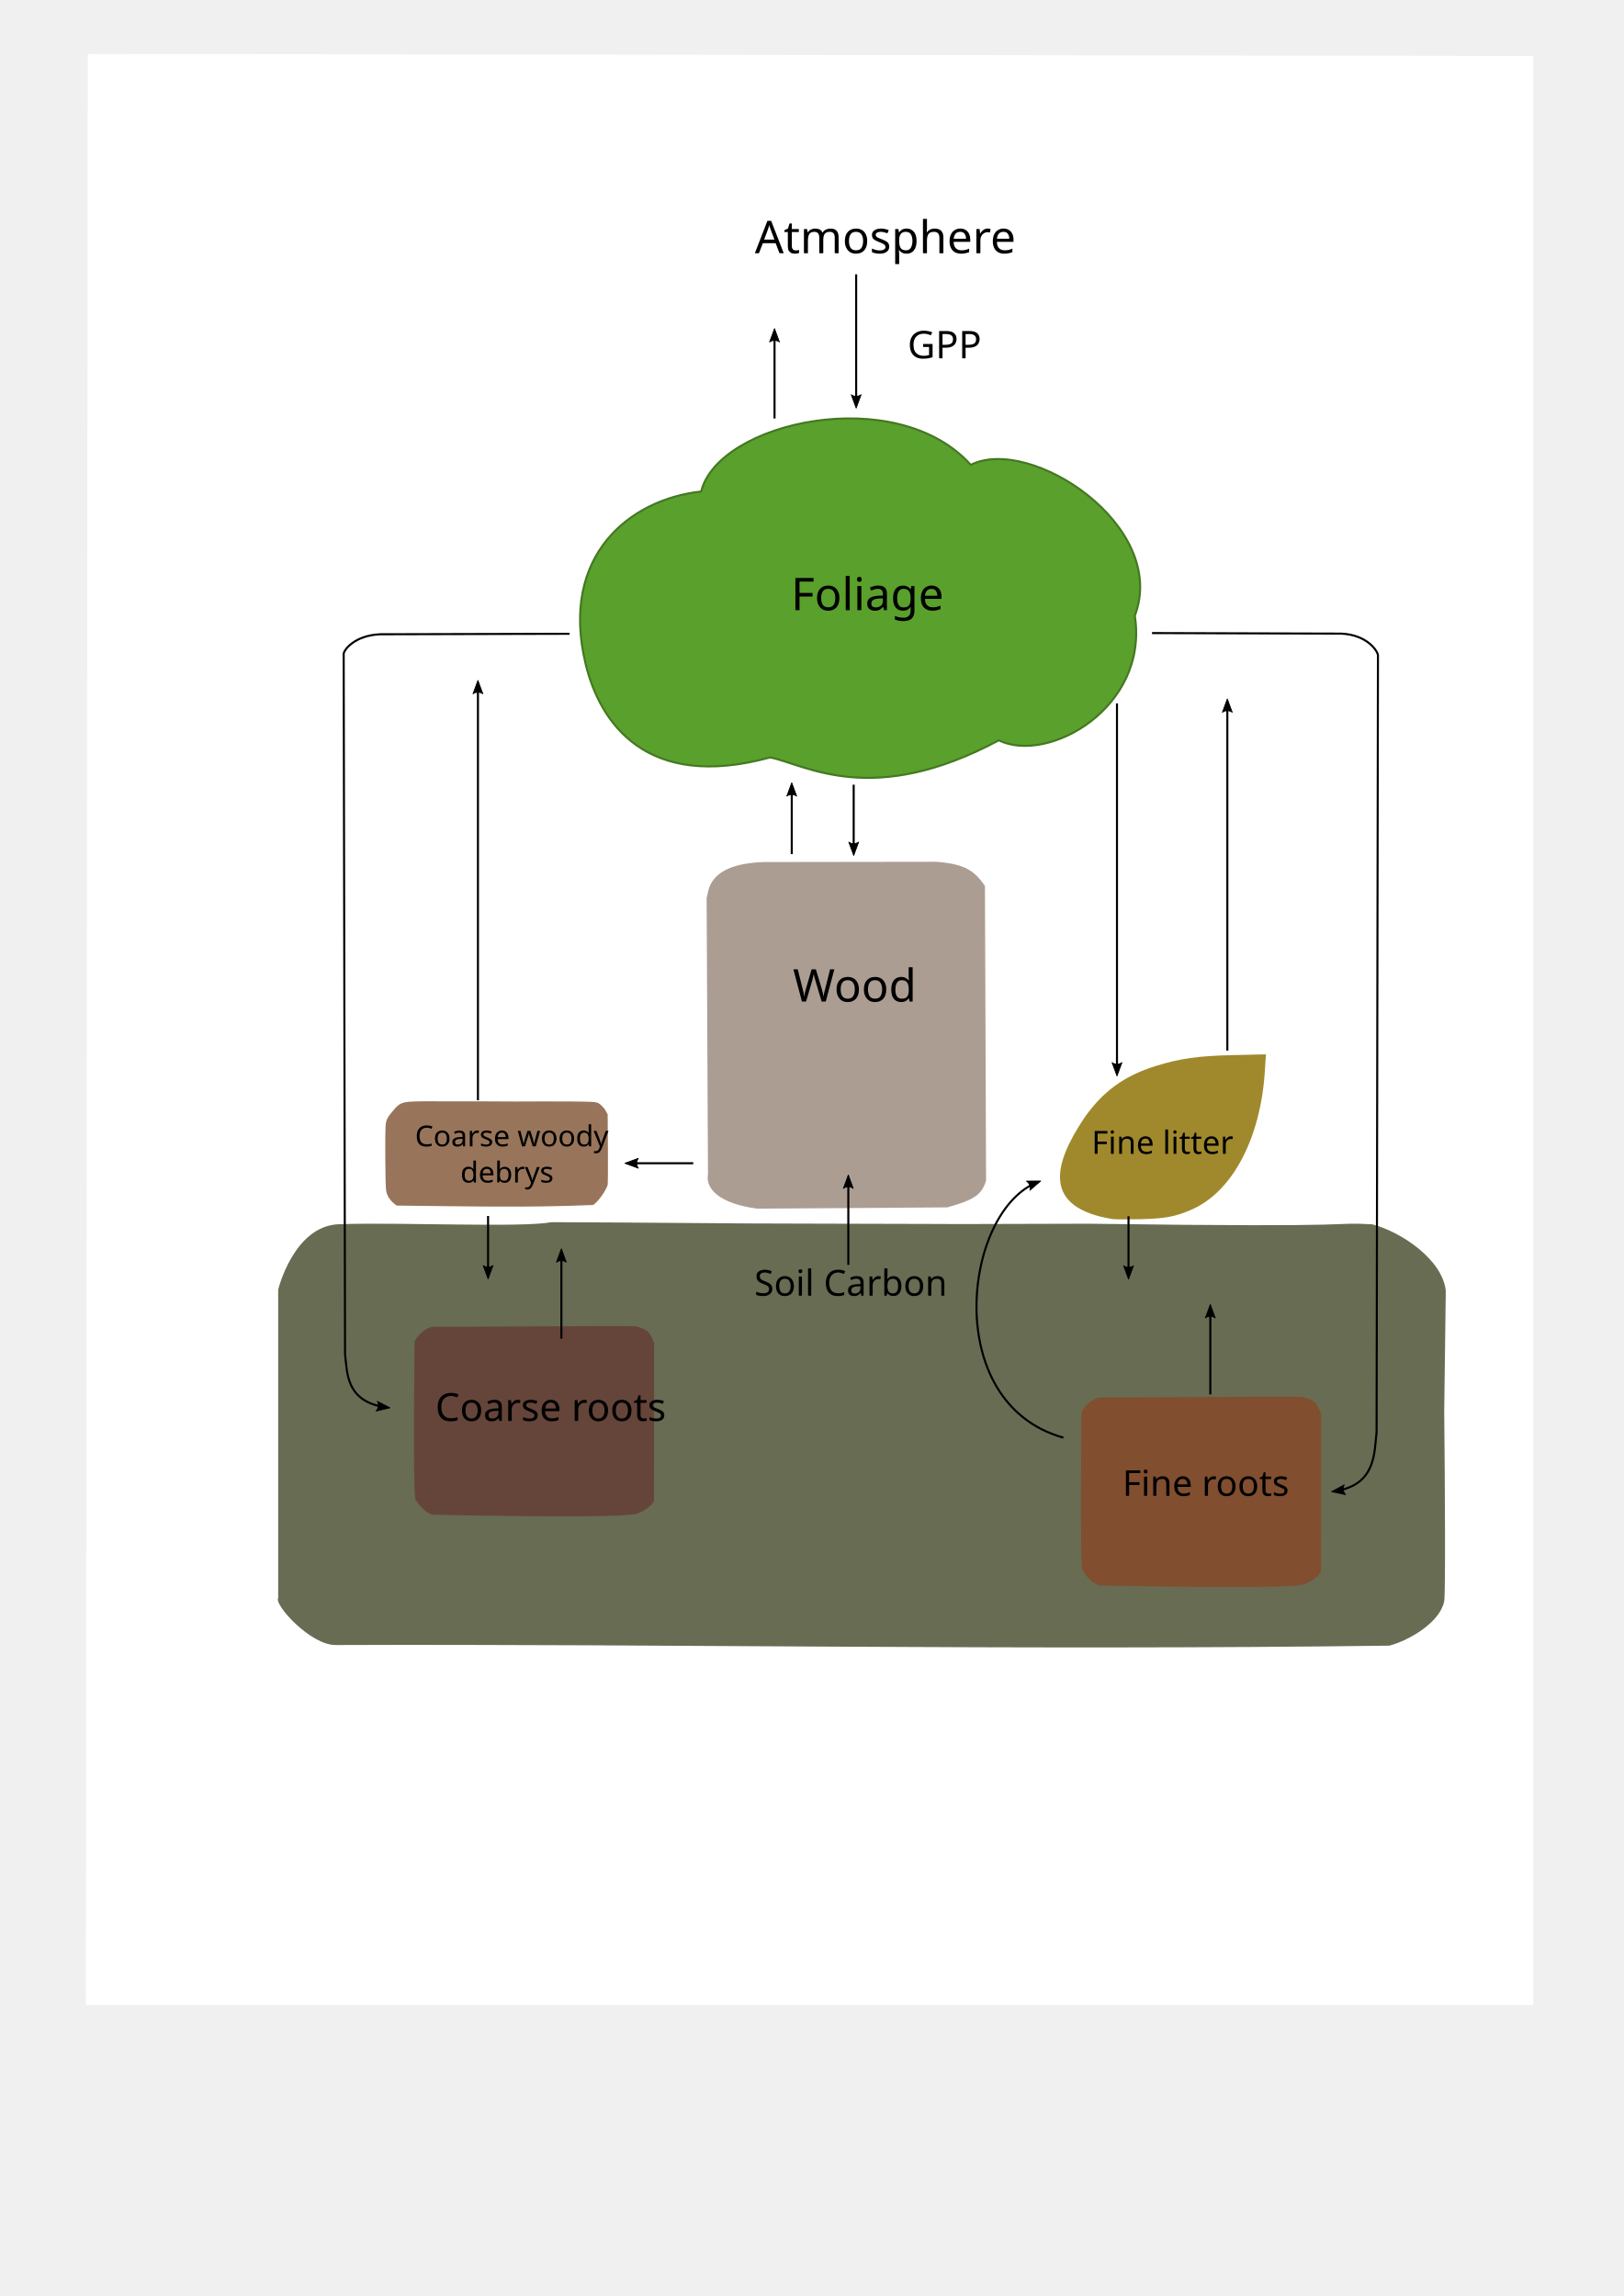
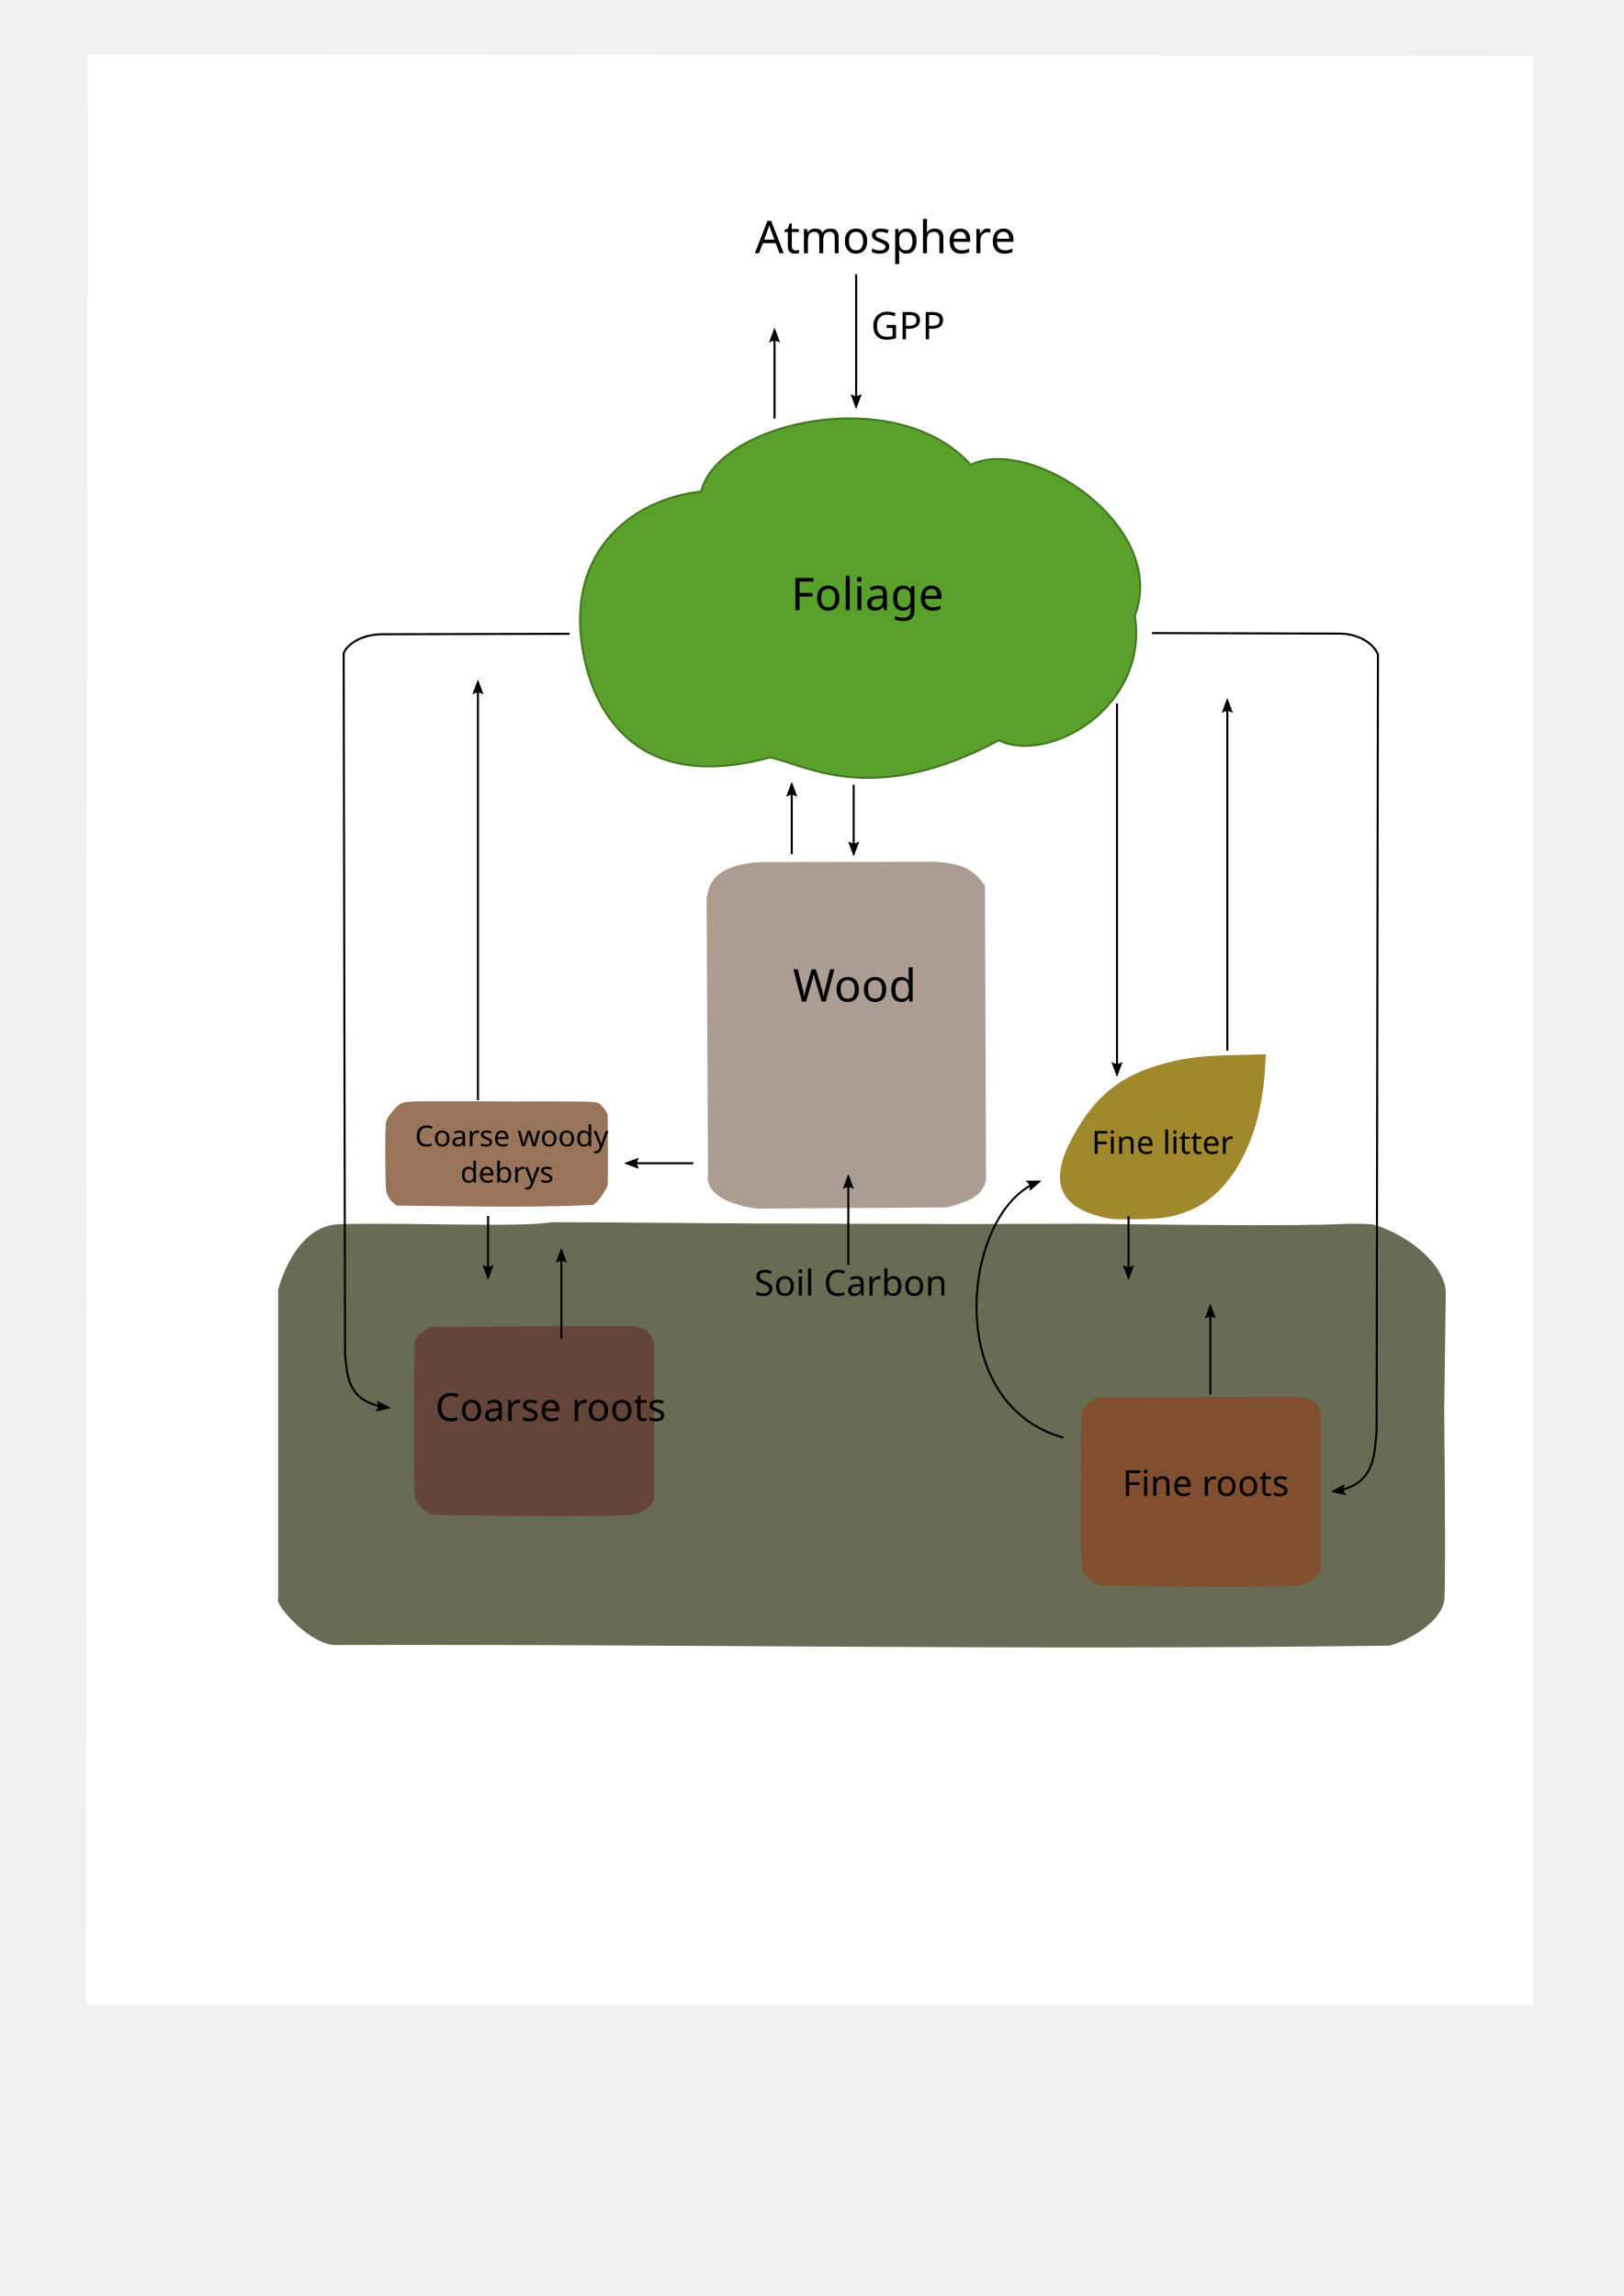
<svg xmlns="http://www.w3.org/2000/svg" width="210mm" height="297mm" viewBox="0 0 210 297" version="1.1" id="svg3569">
  <defs id="defs3563">
    <marker orient="auto" refY="0" refX="0" id="marker2505-4-6-5" style="overflow:visible">
      <path id="path2503-5-18-03" d="M 0,0 5,-5 -12.5,0 5,5 Z" style="fill:#008066;fill-opacity:1;fill-rule:evenodd;stroke:#008066;stroke-width:1pt;stroke-opacity:1" transform="matrix(-0.2,0,0,-0.2,-1.2,0)" />
    </marker>
    <marker orient="auto" refY="0" refX="0" id="marker2505-4-6-1" style="overflow:visible">
      <path id="path2503-5-18-0" d="M 0,0 5,-5 -12.5,0 5,5 Z" style="fill:#008066;fill-opacity:1;fill-rule:evenodd;stroke:#008066;stroke-width:1pt;stroke-opacity:1" transform="matrix(-0.2,0,0,-0.2,-1.2,0)" />
    </marker>
    <marker orient="auto" refY="0" refX="0" id="marker2505-4-6-8" style="overflow:visible">
      <path id="path2503-5-18-71" d="M 0,0 5,-5 -12.5,0 5,5 Z" style="fill:#008066;fill-opacity:1;fill-rule:evenodd;stroke:#008066;stroke-width:1pt;stroke-opacity:1" transform="matrix(-0.2,0,0,-0.2,-1.2,0)" />
    </marker>
    <marker orient="auto" refY="0" refX="0" id="marker2505-4-6-7" style="overflow:visible">
      <path id="path2503-5-18-4" d="M 0,0 5,-5 -12.5,0 5,5 Z" style="fill:#008066;fill-opacity:1;fill-rule:evenodd;stroke:#008066;stroke-width:1pt;stroke-opacity:1" transform="matrix(-0.2,0,0,-0.2,-1.2,0)" />
    </marker>
    <marker orient="auto" refY="0" refX="0" id="marker2505-4-6-68" style="overflow:visible">
      <path id="path2503-5-18-7" d="M 0,0 5,-5 -12.5,0 5,5 Z" style="fill:#008066;fill-opacity:1;fill-rule:evenodd;stroke:#008066;stroke-width:1pt;stroke-opacity:1" transform="matrix(-0.2,0,0,-0.2,-1.2,0)" />
    </marker>
    <marker orient="auto" refY="0" refX="0" id="marker2505-4-6-6" style="overflow:visible">
      <path id="path2503-5-18-2" d="M 0,0 5,-5 -12.5,0 5,5 Z" style="fill:#008066;fill-opacity:1;fill-rule:evenodd;stroke:#008066;stroke-width:1pt;stroke-opacity:1" transform="matrix(-0.2,0,0,-0.2,-1.2,0)" />
    </marker>
    <marker orient="auto" refY="0" refX="0" id="marker2505-4-6" style="overflow:visible">
      <path id="path2503-5-18" d="M 0,0 5,-5 -12.5,0 5,5 Z" style="fill:#008066;fill-opacity:1;fill-rule:evenodd;stroke:#008066;stroke-width:1pt;stroke-opacity:1" transform="matrix(-0.2,0,0,-0.2,-1.2,0)" />
    </marker>
    <marker orient="auto" refY="0" refX="0" id="marker1902-8-29-1-8" style="overflow:visible">
      <path id="path1575-6-8-6-0" style="fill:#000000;fill-opacity:1;fill-rule:evenodd;stroke:#000000;stroke-width:0.625;stroke-linejoin:round;stroke-opacity:1" d="M 8.719,4.034 -2.207,0.016 8.719,-4.002 c -1.745,2.372 -1.735,5.617 -6e-7,8.035 z" transform="scale(-0.6)" />
    </marker>
    <marker orient="auto" refY="0" refX="0" id="marker1902-0-0" style="overflow:visible">
      <path id="path1575-7-4" style="fill:#000000;fill-opacity:1;fill-rule:evenodd;stroke:#000000;stroke-width:0.625;stroke-linejoin:round;stroke-opacity:1" d="M 8.719,4.034 -2.207,0.016 8.719,-4.002 c -1.745,2.372 -1.735,5.617 -6e-7,8.035 z" transform="scale(-0.6)" />
    </marker>
    <marker orient="auto" refY="0" refX="0" id="marker1902-0-3" style="overflow:visible">
      <path id="path1575-7-3" style="fill:#000000;fill-opacity:1;fill-rule:evenodd;stroke:#000000;stroke-width:0.625;stroke-linejoin:round;stroke-opacity:1" d="M 8.719,4.034 -2.207,0.016 8.719,-4.002 c -1.745,2.372 -1.735,5.617 -6e-7,8.035 z" transform="scale(-0.6)" />
    </marker>
    <marker orient="auto" refY="0" refX="0" id="marker1902-0" style="overflow:visible">
      <path id="path1575-7" style="fill:#000000;fill-opacity:1;fill-rule:evenodd;stroke:#000000;stroke-width:0.625;stroke-linejoin:round;stroke-opacity:1" d="M 8.719,4.034 -2.207,0.016 8.719,-4.002 c -1.745,2.372 -1.735,5.617 -6e-7,8.035 z" transform="scale(-0.6)" />
    </marker>
    <marker orient="auto" refY="0" refX="0" id="marker1902-8-29-1" style="overflow:visible">
      <path id="path1575-6-8-6" style="fill:#000000;fill-opacity:1;fill-rule:evenodd;stroke:#000000;stroke-width:0.625;stroke-linejoin:round;stroke-opacity:1" d="M 8.719,4.034 -2.207,0.016 8.719,-4.002 c -1.745,2.372 -1.735,5.617 -6e-7,8.035 z" transform="scale(-0.6)" />
    </marker>
    <marker orient="auto" refY="0" refX="0" id="marker1902-8-29-0" style="overflow:visible">
      <path id="path1575-6-8-9" style="fill:#000000;fill-opacity:1;fill-rule:evenodd;stroke:#000000;stroke-width:0.625;stroke-linejoin:round;stroke-opacity:1" d="M 8.719,4.034 -2.207,0.016 8.719,-4.002 c -1.745,2.372 -1.735,5.617 -6e-7,8.035 z" transform="scale(-0.6)" />
    </marker>
    <marker orient="auto" refY="0" refX="0" id="marker1938-2" style="overflow:visible">
      <path id="path1936-6" style="fill:#000000;fill-opacity:1;fill-rule:evenodd;stroke:#000000;stroke-width:0.625;stroke-linejoin:round;stroke-opacity:1" d="M 8.719,4.034 -2.207,0.016 8.719,-4.002 c -1.745,2.372 -1.735,5.617 -6e-7,8.035 z" transform="scale(-0.6)" />
    </marker>
    <marker orient="auto" refY="0" refX="0" id="marker1902-8-29" style="overflow:visible">
      <path id="path1575-6-8" style="fill:#000000;fill-opacity:1;fill-rule:evenodd;stroke:#000000;stroke-width:0.625;stroke-linejoin:round;stroke-opacity:1" d="M 8.719,4.034 -2.207,0.016 8.719,-4.002 c -1.745,2.372 -1.735,5.617 -6e-7,8.035 z" transform="scale(-0.6)" />
    </marker>
    <marker orient="auto" refY="0" refX="0" id="marker1902-8-4" style="overflow:visible">
      <path id="path1575-6-6" style="fill:#000000;fill-opacity:1;fill-rule:evenodd;stroke:#000000;stroke-width:0.625;stroke-linejoin:round;stroke-opacity:1" d="M 8.719,4.034 -2.207,0.016 8.719,-4.002 c -1.745,2.372 -1.735,5.617 -6e-7,8.035 z" transform="scale(-0.6)" />
    </marker>
    <marker orient="auto" refY="0" refX="0" id="marker1902-8-8" style="overflow:visible">
      <path id="path1575-6-4" style="fill:#000000;fill-opacity:1;fill-rule:evenodd;stroke:#000000;stroke-width:0.625;stroke-linejoin:round;stroke-opacity:1" d="M 8.719,4.034 -2.207,0.016 8.719,-4.002 c -1.745,2.372 -1.735,5.617 -6e-7,8.035 z" transform="scale(-0.6)" />
    </marker>
    <marker orient="auto" refY="0" refX="0" id="marker1902-8-6" style="overflow:visible">
      <path id="path1575-6-0" style="fill:#000000;fill-opacity:1;fill-rule:evenodd;stroke:#000000;stroke-width:0.625;stroke-linejoin:round;stroke-opacity:1" d="M 8.719,4.034 -2.207,0.016 8.719,-4.002 c -1.745,2.372 -1.735,5.617 -6e-7,8.035 z" transform="scale(-0.6)" />
    </marker>
    <marker orient="auto" refY="0" refX="0" id="marker1902-8-3" style="overflow:visible">
      <path id="path1575-6-9" style="fill:#000000;fill-opacity:1;fill-rule:evenodd;stroke:#000000;stroke-width:0.625;stroke-linejoin:round;stroke-opacity:1" d="M 8.719,4.034 -2.207,0.016 8.719,-4.002 c -1.745,2.372 -1.735,5.617 -6e-7,8.035 z" transform="scale(-0.6)" />
    </marker>
    <marker orient="auto" refY="0" refX="0" id="marker1969" style="overflow:visible">
      <path id="path1967" style="fill:#000000;fill-opacity:1;fill-rule:evenodd;stroke:#000000;stroke-width:0.625;stroke-linejoin:round;stroke-opacity:1" d="M 8.719,4.034 -2.207,0.016 8.719,-4.002 c -1.745,2.372 -1.735,5.617 -6e-7,8.035 z" transform="scale(-0.6)" />
    </marker>
    <marker orient="auto" refY="0" refX="0" id="marker1938" style="overflow:visible">
      <path id="path1936" style="fill:#000000;fill-opacity:1;fill-rule:evenodd;stroke:#000000;stroke-width:0.625;stroke-linejoin:round;stroke-opacity:1" d="M 8.719,4.034 -2.207,0.016 8.719,-4.002 c -1.745,2.372 -1.735,5.617 -6e-7,8.035 z" transform="scale(-0.6)" />
    </marker>
    <marker orient="auto" refY="0" refX="0" id="marker1902" style="overflow:visible">
      <path id="path1575" style="fill:#000000;fill-opacity:1;fill-rule:evenodd;stroke:#000000;stroke-width:0.625;stroke-linejoin:round;stroke-opacity:1" d="M 8.719,4.034 -2.207,0.016 8.719,-4.002 c -1.745,2.372 -1.735,5.617 -6e-7,8.035 z" transform="scale(-0.6)" />
    </marker>
    <marker orient="auto" refY="0" refX="0" id="Arrow2Mstart-9" style="overflow:visible">
      <path id="path1572-9" style="fill:#000000;fill-opacity:1;fill-rule:evenodd;stroke:#000000;stroke-width:0.625;stroke-linejoin:round;stroke-opacity:1" d="M 8.719,4.034 -2.207,0.016 8.719,-4.002 c -1.745,2.372 -1.735,5.617 -6e-7,8.035 z" transform="scale(0.6)" />
    </marker>
    <marker orient="auto" refY="0" refX="0" id="Arrow1Send" style="overflow:visible">
      <path id="path2218" d="M 0,0 5,-5 -12.5,0 5,5 Z" style="fill:#214478;fill-opacity:1;fill-rule:evenodd;stroke:#214478;stroke-width:1pt;stroke-opacity:1" transform="matrix(-0.2,0,0,-0.2,-1.2,0)" />
    </marker>
    <marker orient="auto" refY="0" refX="0" id="marker2521" style="overflow:visible">
      <path id="path2519" d="M 0,0 5,-5 -12.5,0 5,5 Z" style="fill:#782167;fill-opacity:1;fill-rule:evenodd;stroke:#782167;stroke-width:1pt;stroke-opacity:1" transform="matrix(-0.2,0,0,-0.2,-1.2,0)" />
    </marker>
    <marker orient="auto" refY="0" refX="0" id="marker2513" style="overflow:visible">
      <path id="path2511" d="M 0,0 5,-5 -12.5,0 5,5 Z" style="fill:#782167;fill-opacity:1;fill-rule:evenodd;stroke:#782167;stroke-width:1pt;stroke-opacity:1" transform="matrix(-0.2,0,0,-0.2,-1.2,0)" />
    </marker>
    <marker orient="auto" refY="0" refX="0" id="marker2481" style="overflow:visible">
      <path id="path2479" d="M 0,0 5,-5 -12.5,0 5,5 Z" style="fill:#008091;fill-opacity:1;fill-rule:evenodd;stroke:#008091;stroke-width:1pt;stroke-opacity:1" transform="matrix(-0.2,0,0,-0.2,-1.2,0)" />
    </marker>
    <marker orient="auto" refY="0" refX="0" id="marker2489" style="overflow:visible">
      <path id="path2487" d="M 0,0 5,-5 -12.5,0 5,5 Z" style="fill:#008091;fill-opacity:1;fill-rule:evenodd;stroke:#008091;stroke-width:1pt;stroke-opacity:1" transform="matrix(-0.2,0,0,-0.2,-1.2,0)" />
    </marker>
    <marker orient="auto" refY="0" refX="0" id="marker2529" style="overflow:visible">
      <path id="path2527" d="M 0,0 5,-5 -12.5,0 5,5 Z" style="fill:#214478;fill-opacity:1;fill-rule:evenodd;stroke:#214478;stroke-width:1pt;stroke-opacity:1" transform="matrix(-0.2,0,0,-0.2,-1.2,0)" />
    </marker>
    <marker orient="auto" refY="0" refX="0" id="marker2497" style="overflow:visible">
      <path id="path2495" d="M 0,0 5,-5 -12.5,0 5,5 Z" style="fill:#214478;fill-opacity:1;fill-rule:evenodd;stroke:#214478;stroke-width:1pt;stroke-opacity:1" transform="matrix(-0.2,0,0,-0.2,-1.2,0)" />
    </marker>
    <marker orient="auto" refY="0" refX="0" id="marker2505" style="overflow:visible">
      <path id="path2503" d="M 0,0 5,-5 -12.5,0 5,5 Z" style="fill:#214478;fill-opacity:1;fill-rule:evenodd;stroke:#214478;stroke-width:1pt;stroke-opacity:1" transform="matrix(-0.2,0,0,-0.2,-1.2,0)" />
    </marker>
  </defs>
  <g id="layer1">
    <path style="fill:#ffffff;fill-rule:evenodd;stroke:none;stroke-width:0.265;stroke-linecap:butt;stroke-linejoin:miter;stroke-miterlimit:4;stroke-dasharray:none;stroke-dashoffset:0;stroke-opacity:1" d="M 11.353,6.973 11.107,259.351 H 198.292 V 7.246 Z" id="path862-2" />
    <path id="path1037-2-1-7-0-6-8" d="m 141.288,158.302 c 37.766,0.518 30.039,-0.247 36.167,0.065 3.724,0.945 9.134,4.579 9.533,8.612 l -0.202,15.594 c 0.097,9.616 0.179,23.616 -9.3e-4,24.558 -0.514,2.672 -4.443,5.04 -7.088,5.743 -48.312,0.629 -94.237,-0.243 -136.238,-0.081 -3.317,0.056 -8.043,-5.261 -7.481,-6.065 v -39.905 c 0,0 1.999,-8.261 7.862,-8.464 8.003,-0.278 23.605,0.47 27.497,-0.263 11.468,0.031 25.483,0.197 31.138,0.182 72.226,0.15 -38.711,0.193 38.807,0.016 z" style="fill:#676c53;stroke-width:1" />
    <path style="fill:#5aa02c;fill-rule:evenodd;stroke:#447821;stroke-width:0.265px;stroke-linecap:butt;stroke-linejoin:miter;stroke-opacity:1" d="m 90.685,63.578 c 2.189,-8.972 25.229,-14.176 34.869,-3.447 7.669,-3.865 25.634,7.863 21.218,19.518 1.832,11.881 -11.202,19.233 -17.595,16.116 -16.383,8.775 -24.919,3.172 -29.568,2.209 C 83.553,102.382 77.559,93.454 75.735,85.861 72.37,71.858 81.464,64.581 90.685,63.578 Z" id="path1694" />
    <path style="fill:#ac9d93;fill-opacity:1;fill-rule:evenodd;stroke:none;stroke-width:0.265px;stroke-linecap:butt;stroke-linejoin:round;stroke-opacity:1" d="m 91.565,151.871 -0.175,-35.772 c 0.317,-0.499 -0.235,-4.37 7.487,-4.591 l 22.22,-0.032 c 3.624,0.276 4.928,1.122 6.29,3.126 l 0.147,38.114 c -0.56,1.877 -1.646,2.532 -5.028,3.466 l -24.625,0.163 c -4.742,-0.656 -6.681,-2.495 -6.314,-4.475 z" id="path1285-4-8" />
    <text xml:space="preserve" style="font-style:normal;font-variant:normal;font-weight:normal;font-stretch:normal;font-size:5.846px;line-height:1.25;font-family:'Bell MT';-inkscape-font-specification:'Bell MT';letter-spacing:0px;word-spacing:0px;fill:#000000;fill-opacity:1;stroke:none;stroke-width:0.265px;stroke-linecap:butt;stroke-linejoin:miter;stroke-opacity:1" x="102.322" y="78.925" id="text919-12" transform="scale(0.9999061,1.000094)">
      <tspan id="tspan917-1" x="102.322" y="78.925" style="font-style:normal;font-variant:normal;font-weight:normal;font-stretch:normal;font-size:5.846px;font-family:'Bell MT';-inkscape-font-specification:'Bell MT';stroke-width:0.265px">Foliage</tspan>
    </text>
    <path style="fill:#65453a;fill-opacity:1;fill-rule:evenodd;stroke:none;stroke-width:0.265px;stroke-linecap:butt;stroke-linejoin:miter;stroke-opacity:1" d="m 53.75,193.98 c -0.386,-0.593 -0.129,-20.44 -0.129,-20.44 -0.024,-0.014 0.721,-1.493 2.248,-1.903 0.604,0.038 25.004,-0.174 26.417,-0.068 1.37,0.425 1.692,0.54 2.32,2.176 0,0 -0.026,19.069 -0.024,20.25 0.111,0.319 -1.004,1.487 -2.376,1.845 -2.428,0.635 -26.321,0.096 -26.321,0.096 -1.039,-0.386 -1.606,-1.167 -2.136,-1.955 z" id="path1423" />
    <text xml:space="preserve" style="font-style:normal;font-variant:normal;font-weight:normal;font-stretch:normal;font-size:5.011px;line-height:1.25;font-family:'Bell MT';-inkscape-font-specification:'Bell MT';letter-spacing:0px;word-spacing:0px;fill:#000000;fill-opacity:1;stroke:none;stroke-width:0.265px;stroke-linecap:butt;stroke-linejoin:miter;stroke-opacity:1" x="56.306" y="183.789" id="text931-4-7" transform="scale(0.9999061,1.000094)">
      <tspan x="56.306" y="183.789" style="font-style:normal;font-variant:normal;font-weight:normal;font-stretch:normal;font-size:5.011px;font-family:'Bell MT';-inkscape-font-specification:'Bell MT';stroke-width:0.265px" id="tspan933-5-5">Coarse roots</tspan>
    </text>
    <text xml:space="preserve" style="font-style:normal;font-variant:normal;font-weight:normal;font-stretch:normal;font-size:5.846px;line-height:1.25;font-family:'Bell MT';-inkscape-font-specification:'Bell MT';letter-spacing:0px;word-spacing:0px;fill:#000000;fill-opacity:1;stroke:none;stroke-width:0.265px;stroke-linecap:butt;stroke-linejoin:miter;stroke-opacity:1" x="102.56" y="129.544" id="text923-18-2-9" transform="scale(0.9999061,1.000094)">
      <tspan id="tspan921-4-2-2" x="102.56" y="129.544" style="font-style:normal;font-variant:normal;font-weight:normal;font-stretch:normal;font-size:5.846px;font-family:'Bell MT';-inkscape-font-specification:'Bell MT';stroke-width:0.265px">Wood</tspan>
    </text>
    <text xml:space="preserve" style="font-style:normal;font-variant:normal;font-weight:normal;font-stretch:normal;font-size:4.645px;line-height:1.25;font-family:'Bell MT';-inkscape-font-specification:'Bell MT';letter-spacing:0px;word-spacing:0px;fill:#000000;fill-opacity:1;stroke:none;stroke-width:0.265px;stroke-linecap:butt;stroke-linejoin:miter;stroke-opacity:1" x="97.569" y="167.589" id="text1268-9" transform="scale(0.9999209,1.000079)">
      <tspan id="tspan1266-1" x="97.569" y="167.589" style="font-style:normal;font-variant:normal;font-weight:normal;font-stretch:normal;font-size:4.645px;font-family:'Bell MT';-inkscape-font-specification:'Bell MT';stroke-width:0.265px">Soil Carbon</tspan>
    </text>
    <path style="fill:#a0892c;stroke-width:1" d="m 143.874,157.692 c -9.2,-1.502 -7.531,-7.153 -3.802,-12.845 2.407,-3.564 5.279,-5.685 9.432,-6.965 3.159,-0.974 5.46,-1.297 9.98,-1.4 l 4.243,-0.097 -0.143,2.23 c -0.555,8.638 -4.187,15.52 -9.409,17.826 -2.124,0.938 -3.463,1.192 -6.693,1.268 -1.623,0.038 -3.246,0.03 -3.607,-0.018 z" id="path1491" />
    <path id="path1037-2-1-7-0-63-1" d="m 69.948,142.471 c 7.446,0.02 7.136,0.007 7.652,0.371 0.244,0.173 0.567,0.539 0.718,0.811 l 0.274,0.496 0.033,4.324 c 0.018,2.378 0,4.514 -0.03,4.748 -0.098,0.661 -1.41,2.478 -1.914,2.652 -8.729,0.372 -16.79,0.164 -25.391,0.074 l -0.459,-0.377 c -0.253,-0.207 -0.572,-0.639 -0.71,-0.959 -0.242,-0.562 -0.252,-0.723 -0.286,-4.709 -0.024,-2.836 0,-4.314 0.094,-4.724 0.098,-0.458 0.299,-0.796 0.864,-1.453 1.103,-1.285 1.075,-1.279 5.816,-1.264 2.187,0.009 4.859,0.009 5.937,0.006 13.774,0.037 -7.383,0.048 7.401,0.007 z" style="fill:#8b6446;fill-opacity:0.889;stroke-width:1" />
    <path style="fill:#814e2f;fill-opacity:1;fill-rule:evenodd;stroke:none;stroke-width:0.265px;stroke-linecap:butt;stroke-linejoin:miter;stroke-opacity:1" d="m 140.011,203.122 c -0.386,-0.593 -0.129,-20.44 -0.129,-20.44 -0.024,-0.014 0.721,-1.493 2.248,-1.903 0.604,0.038 25.004,-0.174 26.417,-0.068 1.37,0.425 1.692,0.54 2.32,2.176 0,0 -0.026,19.069 -0.024,20.25 0.111,0.319 -1.004,1.487 -2.376,1.845 -2.428,0.635 -26.321,0.096 -26.321,0.096 -1.039,-0.386 -1.606,-1.167 -2.136,-1.955 z" id="path1423-0" />
    <path style="fill:none;fill-rule:evenodd;stroke:#000000;stroke-width:0.265;stroke-linecap:butt;stroke-linejoin:miter;stroke-miterlimit:4;stroke-dasharray:none;stroke-opacity:1;marker-start:url(#Arrow2Mstart-9)" d="m 134.273,152.893 c -9.637,3.606 -12.726,28.597 3.26,33.077" id="path1546-7" />
    <path style="fill:none;fill-rule:evenodd;stroke:#000000;stroke-width:0.265px;stroke-linecap:butt;stroke-linejoin:miter;stroke-opacity:1;marker-end:url(#marker1902)" d="M 144.464,90.988 V 138.837" id="path1899" />
    <path style="fill:none;fill-rule:evenodd;stroke:#000000;stroke-width:0.265px;stroke-linecap:butt;stroke-linejoin:round;stroke-opacity:1;marker-end:url(#marker1938)" d="m 148.995,81.891 23.776,0.068 c 3.712,-0.134 5.328,2.059 5.445,2.783 l -0.176,100.5 c -0.307,2.659 -0.049,6.897 -5.469,7.658" id="path1934" />
    <path style="fill:none;fill-rule:evenodd;stroke:#000000;stroke-width:0.265px;stroke-linecap:butt;stroke-linejoin:miter;stroke-opacity:1;marker-end:url(#marker1969)" d="M 89.659,150.472 H 81.173" id="path1961" />
-     <text xml:space="preserve" style="font-style:normal;font-variant:normal;font-weight:normal;font-stretch:normal;font-size:4.939px;line-height:1.25;font-family:'Bell MT';-inkscape-font-specification:'Bell MT';letter-spacing:0px;word-spacing:0px;fill:#000000;fill-opacity:1;stroke:none;stroke-width:0.265px;stroke-linecap:butt;stroke-linejoin:miter;stroke-opacity:1;" x="117.38" y="46.35" id="text1476">
-       <tspan id="tspan1474" x="117.38" y="46.35" style="font-style:normal;font-variant:normal;font-weight:normal;font-stretch:normal;font-size:4.939px;font-family:'Bell MT';-inkscape-font-specification:'Bell MT';stroke-width:0.265px;">GPP</tspan>
+     <text xml:space="preserve" style="font-style:normal;font-variant:normal;font-weight:normal;font-stretch:normal;font-size:4.939px;line-height:1.25;font-family:'Bell MT';-inkscape-font-specification:'Bell MT';letter-spacing:0px;word-spacing:0px;fill:#000000;fill-opacity:1;stroke:none;stroke-width:0.265px;stroke-linecap:butt;stroke-linejoin:miter;stroke-opacity:1" x="112.656" y="43.893" id="text1476">
+       <tspan id="tspan1474" x="112.656" y="43.893" style="font-style:normal;font-variant:normal;font-weight:normal;font-stretch:normal;font-size:4.939px;font-family:'Bell MT';-inkscape-font-specification:'Bell MT';stroke-width:0.265px">GPP</tspan>
    </text>
    <text xml:space="preserve" style="font-style:normal;font-variant:normal;font-weight:normal;font-stretch:normal;font-size:4.136px;line-height:1.25;font-family:'Bell MT';-inkscape-font-specification:'Bell MT';letter-spacing:0px;word-spacing:0px;fill:#000000;fill-opacity:1;stroke:none;stroke-width:0.265px;stroke-linecap:butt;stroke-linejoin:miter;stroke-opacity:1" x="141.19" y="149.236" id="text943-8-3-8" transform="scale(0.9999061,1.000094)">
      <tspan x="141.19" y="149.236" style="font-style:normal;font-variant:normal;font-weight:normal;font-stretch:normal;font-size:4.136px;font-family:'Bell MT';-inkscape-font-specification:'Bell MT';stroke-width:0.265px" id="tspan7341-4-9-1">Fine litter</tspan>
    </text>
    <text xml:space="preserve" style="font-style:normal;font-variant:normal;font-weight:normal;font-stretch:normal;font-size:3.758px;line-height:1.25;font-family:'Bell MT';-inkscape-font-specification:'Bell MT';letter-spacing:0px;word-spacing:0px;fill:#000000;fill-opacity:1;stroke:none;stroke-width:0.265px;stroke-linecap:butt;stroke-linejoin:miter;stroke-opacity:1" x="53.455" y="148.877" id="text937-0-3-4" transform="scale(1.003972,0.9960437)">
      <tspan x="53.455" y="148.877" style="font-style:normal;font-variant:normal;font-weight:normal;font-stretch:normal;font-size:3.758px;font-family:'Bell MT';-inkscape-font-specification:'Bell MT';stroke-width:0.265px" id="tspan939-5-0-1">Coarse woody</tspan>
      <tspan x="53.455" y="153.575" style="font-style:normal;font-variant:normal;font-weight:normal;font-stretch:normal;font-size:3.758px;font-family:'Bell MT';-inkscape-font-specification:'Bell MT';stroke-width:0.265px" id="tspan1806-3">      debrys </tspan>
    </text>
    <path style="fill:none;fill-rule:evenodd;stroke:#000000;stroke-width:0.265px;stroke-linecap:butt;stroke-linejoin:miter;stroke-opacity:1;marker-end:url(#marker1902-8-3)" d="M 156.536,180.37 V 169.094" id="path1899-8-8" />
    <path style="fill:none;fill-rule:evenodd;stroke:#000000;stroke-width:0.265px;stroke-linecap:butt;stroke-linejoin:miter;stroke-opacity:1;marker-end:url(#marker1902-8-6)" d="M 158.737,135.9 V 90.755" id="path1899-8-2" />
    <path style="fill:none;fill-rule:evenodd;stroke:#000000;stroke-width:0.265px;stroke-linecap:butt;stroke-linejoin:miter;stroke-opacity:1;marker-end:url(#marker1902-8-8)" d="M 61.814,142.32 V 88.366" id="path1899-8-5" />
    <path style="fill:none;fill-rule:evenodd;stroke:#000000;stroke-width:0.265px;stroke-linecap:butt;stroke-linejoin:miter;stroke-opacity:1;marker-end:url(#marker1902-8-4)" d="m 102.401,110.487 v -8.887" id="path1899-8-08" />
    <path style="fill:none;fill-rule:evenodd;stroke:#000000;stroke-width:0.265px;stroke-linecap:butt;stroke-linejoin:miter;stroke-opacity:1;marker-end:url(#marker1902-8-29)" d="M 109.717,163.616 V 152.339" id="path1899-8-07" />
    <path style="fill:none;fill-rule:evenodd;stroke:#000000;stroke-width:0.265px;stroke-linecap:butt;stroke-linejoin:round;stroke-opacity:1;marker-end:url(#marker1938-2)" d="m 73.669,81.982 -23.775,0.062 c -3.712,-0.121 -5.328,1.856 -5.445,2.51 l 0.176,90.612 c 0.307,2.397 0.049,6.219 5.469,6.905" id="path1934-8" />
    <path style="fill:none;fill-rule:evenodd;stroke:#000000;stroke-width:0.265px;stroke-linecap:butt;stroke-linejoin:miter;stroke-opacity:1;marker-end:url(#marker1902-8-29-0)" d="M 72.607,173.167 V 161.891" id="path1899-8-07-1" />
    <path style="fill:none;fill-rule:evenodd;stroke:#000000;stroke-width:0.265px;stroke-linecap:butt;stroke-linejoin:miter;stroke-opacity:1;marker-end:url(#marker1902-8-29-1)" d="M 100.174,54.134 V 42.857" id="path1899-8-07-3" />
    <text xml:space="preserve" style="font-style:normal;font-variant:normal;font-weight:normal;font-stretch:normal;font-size:4.626px;line-height:1.25;font-family:'Bell MT';-inkscape-font-specification:'Bell MT';letter-spacing:0px;word-spacing:0px;fill:#000000;fill-opacity:1;stroke:none;stroke-width:0.265px;stroke-linecap:butt;stroke-linejoin:miter;stroke-opacity:1" x="143.981" y="193.475" id="text927-0" transform="scale(0.9999061,1.000094)">
      <tspan x="143.981" y="193.475" style="font-style:normal;font-variant:normal;font-weight:normal;font-stretch:normal;font-size:4.626px;font-family:'Bell MT';-inkscape-font-specification:'Bell MT';stroke-width:0.265px" id="tspan3927-5"> Fine roots </tspan>
    </text>
-     <text xml:space="preserve" style="font-style:normal;font-variant:normal;font-weight:normal;font-stretch:normal;font-size:5.846px;line-height:1.25;font-family:'Bell MT';-inkscape-font-specification:'Bell MT';letter-spacing:0px;word-spacing:0px;fill:#000000;fill-opacity:1;stroke:none;stroke-width:0.265px;stroke-linecap:butt;stroke-linejoin:miter;stroke-opacity:1" x="97.63" y="32.753" id="text1401">
-       <tspan id="tspan1399" x="97.63" y="32.753" style="font-style:normal;font-variant:normal;font-weight:normal;font-stretch:normal;font-family:'Bell MT';-inkscape-font-specification:'Bell MT';stroke-width:0.265px">Atmosphere</tspan>
+     <text xml:space="preserve" style="font-style:normal;font-variant:normal;font-weight:normal;font-stretch:normal;font-size:5.846px;line-height:1.25;font-family:'Bell MT';-inkscape-font-specification:'Bell MT';letter-spacing:0px;word-spacing:0px;fill:#000000;fill-opacity:1;stroke:none;stroke-width:0.265px;stroke-linecap:butt;stroke-linejoin:miter;stroke-opacity:1;" x="97.63" y="32.753" id="text1401">
+       <tspan id="tspan1399" x="97.63" y="32.753" style="font-style:normal;font-variant:normal;font-weight:normal;font-stretch:normal;font-family:'Bell MT';-inkscape-font-specification:'Bell MT';stroke-width:0.265px;fill:#000000;">Atmosphere</tspan>
    </text>
    <path style="fill:none;fill-rule:evenodd;stroke:#000000;stroke-width:0.265px;stroke-linecap:butt;stroke-linejoin:miter;stroke-opacity:1;marker-end:url(#marker1902-0)" d="m 63.124,157.29 v 7.792" id="path1899-8" />
    <path style="fill:none;fill-rule:evenodd;stroke:#000000;stroke-width:0.265px;stroke-linecap:butt;stroke-linejoin:miter;stroke-opacity:1;marker-end:url(#marker1902-0-3)" d="m 145.955,157.326 v 7.792" id="path1899-8-9" />
    <path style="fill:none;fill-rule:evenodd;stroke:#000000;stroke-width:0.265px;stroke-linecap:butt;stroke-linejoin:miter;stroke-opacity:1;marker-end:url(#marker1902-0-0)" d="m 110.41,101.502 v 8.811" id="path1899-8-88" />
    <path style="fill:none;fill-rule:evenodd;stroke:#000000;stroke-width:0.265;stroke-linecap:butt;stroke-linejoin:miter;stroke-miterlimit:4;stroke-dasharray:none;stroke-dashoffset:0;stroke-opacity:1;marker-end:url(#marker1902-8-29-1-8)" d="M 110.729,35.485 V 52.443" id="path1899-8-07-3-8" />
  </g>
</svg>
